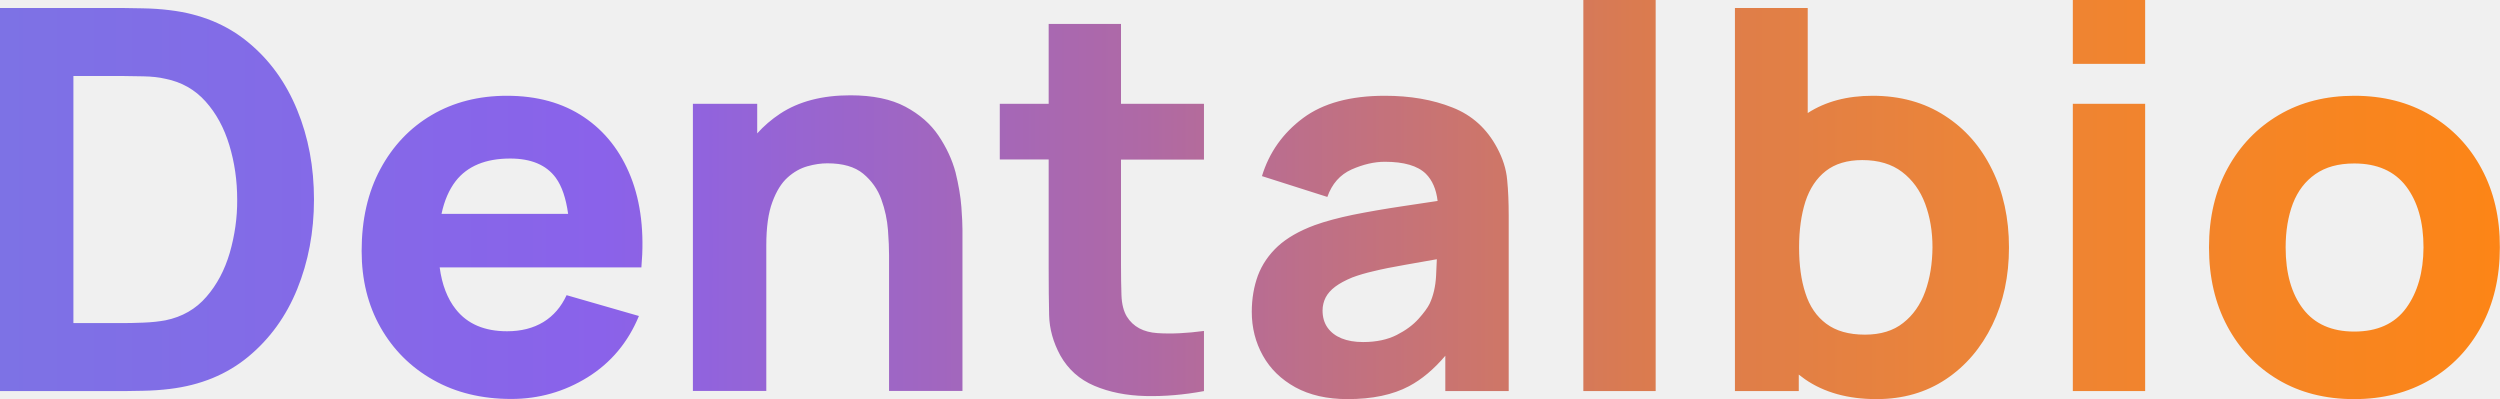
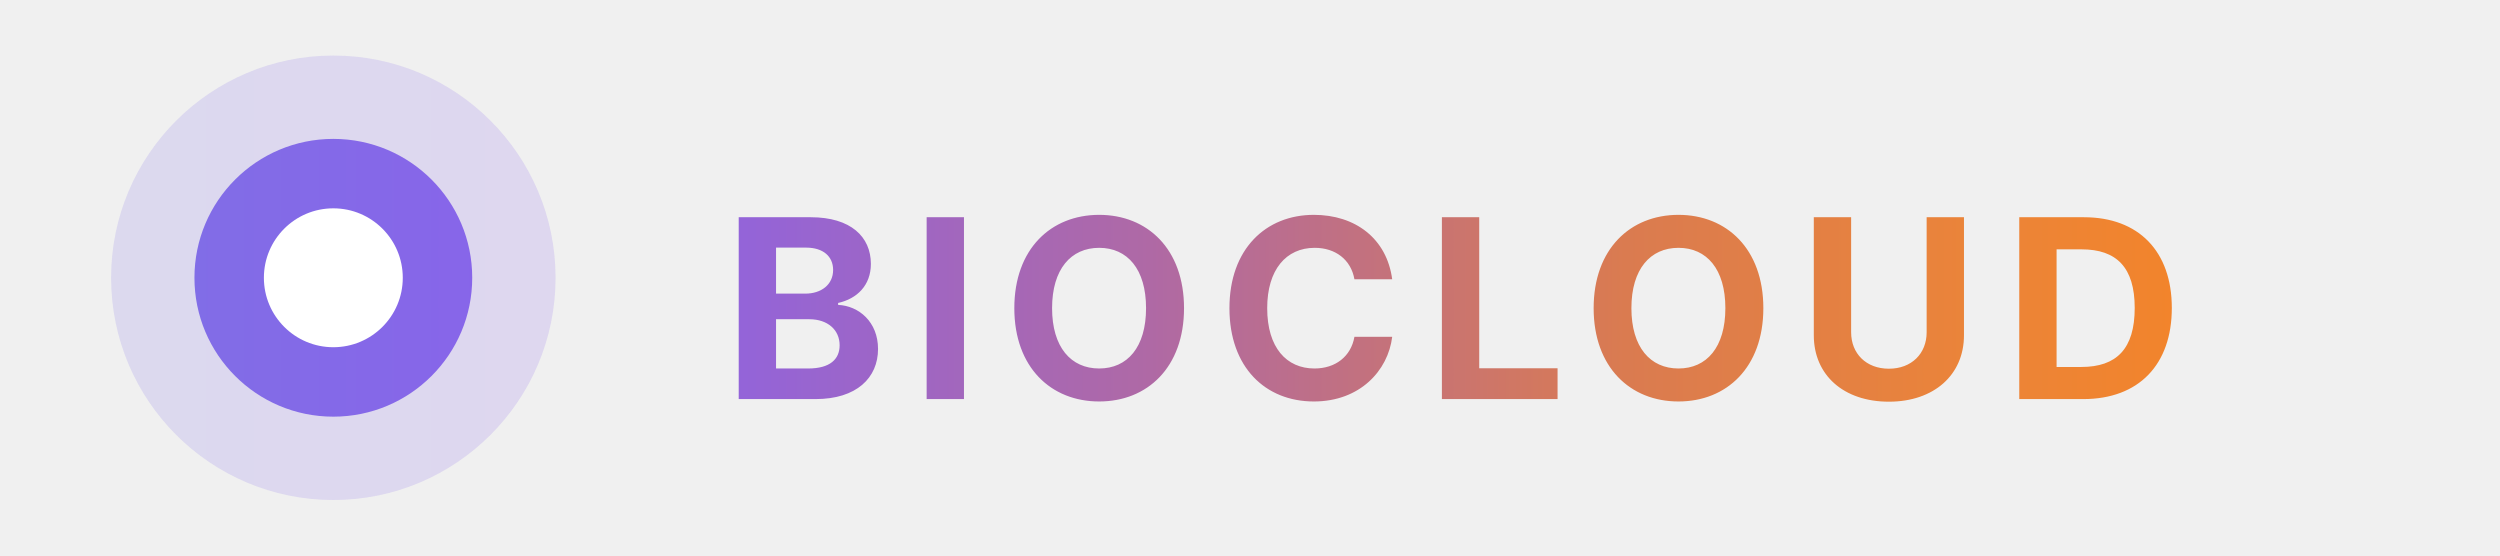
- <svg xmlns="http://www.w3.org/2000/svg" version="1.1" id="Layer_1" x="0px" y="0px" viewBox="0 0 1621.1 258.7" style="enable-background:new 0 0 1621.1 258.7;" xml:space="preserve" width="1621.1" height="258.7">
-   <style type="text/css">
- 	.st0{fill:url(#SVGID_1_);}
- </style>
-   <linearGradient id="SVGID_1_" gradientUnits="userSpaceOnUse" x1="0" y1="129.374" x2="1621.115" y2="129.374">
-     <stop offset="0" style="stop-color:#6586EC" />
-     <stop offset="0" style="stop-color:#7D72E5" />
-     <stop offset="0.241" style="stop-color:#8A62EA" />
-     <stop offset="0.458" style="stop-color:#AF69A5" />
-     <stop offset="0.654" style="stop-color:#DA7B50" />
-     <stop offset="0.785" style="stop-color:#EB8439" />
-     <stop offset="1" style="stop-color:#FD8516" />
-   </linearGradient>
-   <path class="st0" d="M160.9,27.4C147,15.9,130.1,9,110.1,6.6c-5.6-0.7-11.5-1.1-17.6-1.2c-6.1-0.1-10.1-0.2-12.1-0.2H0v248.4h80.4  c2,0,6-0.1,12.1-0.2c6.1-0.1,12-0.5,17.6-1.2c20-2.4,37-9.4,50.9-20.9c13.9-11.5,24.5-26.1,31.7-43.8c7.2-17.7,10.9-37.1,10.9-58.1  s-3.6-40.4-10.9-58.1C185.4,53.5,174.9,38.9,160.9,27.4z M149,163.9c-3.3,11.2-8.3,20.7-15.2,28.6c-6.8,7.9-15.7,13-26.5,15.2  c-4.3,0.8-9,1.3-14.3,1.5c-5.3,0.2-9.5,0.3-12.6,0.3H47.6V49.3h32.8c3.1,0,7.3,0.1,12.6,0.2c5.3,0.1,10.1,0.6,14.3,1.6  c10.5,2.1,19.1,7,26,14.7c6.9,7.7,12,17.1,15.4,28.3c3.4,11.2,5.1,22.9,5.1,35.4C153.9,141.2,152.2,152.7,149,163.9z M378.6,75.9  c-13.7-9.2-30.3-13.8-49.9-13.8c-18.4,0-34.7,4.2-48.8,12.5c-14.1,8.3-25.2,20-33.3,35.1c-8.1,15.1-12.1,32.8-12.1,53.1  c0,18.6,4.1,35.2,12.3,49.6c8.2,14.4,19.6,25.8,34.2,34c14.5,8.2,31.4,12.3,50.5,12.3c17.9,0,34.5-4.7,49.6-14.1  c15.1-9.4,26.2-22.7,33.2-39.7l-46.9-13.5c-3.5,7.6-8.5,13.4-15,17.4c-6.6,4-14.4,6-23.6,6c-14.6,0-25.7-4.7-33.2-14.2  c-5.5-6.9-9-16-10.5-27.2h84.4h23.8h22.6c2-22.5-0.3-42.1-6.9-58.8C402.4,98,392.3,85.1,378.6,75.9z M330.8,102.8  c13.7,0,23.5,4.2,29.6,12.5c4,5.5,6.6,13.3,8,23.4h-82.1c1.8-8.6,4.9-15.7,9.2-21.3C303.1,107.7,314.9,102.8,330.8,102.8z   M623.4,134.2c0.5,6.8,0.7,11.7,0.7,14.8v104.5h-47.6v-88c0-4.3-0.2-9.7-0.7-16.3c-0.5-6.6-1.9-13.3-4.3-19.9  c-2.4-6.7-6.4-12.2-11.8-16.7c-5.5-4.5-13.2-6.7-23.2-6.7c-4,0-8.3,0.6-12.9,1.9c-4.6,1.3-8.9,3.7-12.9,7.3c-4,3.6-7.3,8.9-9.9,16  c-2.6,7-3.9,16.3-3.9,27.9v94.5h-47.6V67.3h41.7v19.2c4.3-4.8,9.3-9.1,14.9-12.8c12-7.9,27.2-11.9,45.5-11.9  c14.6,0,26.5,2.5,35.7,7.4c9.2,4.9,16.4,11.2,21.5,18.8c5.1,7.6,8.8,15.5,11,23.7C621.6,119.9,622.9,127.4,623.4,134.2z M726.9,67.3  h53.8v36.2h-53.8v68.3c0,7.2,0.1,13.8,0.3,19.6c0.2,5.8,1.4,10.4,3.5,13.9c4.1,6.6,10.8,10.1,19.8,10.7c9.1,0.6,19.1,0.1,30.2-1.4  v39c-12.9,2.4-25.5,3.5-37.9,3.2c-12.4-0.3-23.4-2.5-33.1-6.6c-9.7-4.1-17.1-10.7-22.2-19.8c-4.6-8.5-7-17.2-7.2-26  c-0.2-8.8-0.3-18.8-0.3-29.9v-71.1h-31.7V67.3H680V15.5h46.9V67.3z M970.8,95.9c-6.6-12.4-16.2-21.2-29-26.2  c-12.8-5.1-27.4-7.6-43.8-7.6c-22.4,0-40.1,4.8-53.1,14.5c-13,9.7-21.9,22.2-26.6,37.6l42.4,13.5c3-8.5,8.2-14.4,15.7-17.8  c7.5-3.3,14.7-5,21.6-5c12.4,0,21.3,2.6,26.6,7.8c4.1,4.1,6.7,9.9,7.6,17.6c-7.9,1.2-15.5,2.3-22.6,3.4c-12.1,1.8-22.9,3.7-32.4,5.6  c-9.5,2-17.8,4.2-24.7,6.7c-10,3.7-18,8.3-23.9,13.7c-5.9,5.5-10.2,11.8-12.9,18.9c-2.6,7.1-4,15-4,23.6c0,10.3,2.4,19.8,7.2,28.4  c4.8,8.6,11.8,15.4,21,20.5c9.3,5.1,20.6,7.7,33.9,7.7c16.1,0,29.4-2.8,39.9-8.4c8.3-4.4,16.1-11,23.5-19.7v22.9h41.1V139.7  c0-8.5-0.3-16.2-1-23.1C976.7,109.7,974.5,102.8,970.8,95.9z M927,197c-1.3,2.6-3.7,5.9-7.2,9.8c-3.5,3.9-8.2,7.4-14.1,10.4  c-5.9,3-13.2,4.6-21.8,4.6c-5.4,0-10.1-0.8-14-2.4c-3.9-1.6-6.9-3.9-9.1-7c-2.1-3-3.2-6.7-3.2-11c0-3.1,0.7-5.9,2-8.5  c1.3-2.5,3.4-4.9,6.2-7c2.8-2.1,6.5-4.1,11.1-6c4-1.5,8.7-2.9,14-4.1c5.3-1.3,12.2-2.7,20.9-4.2c5.5-1,12.2-2.2,19.9-3.5  c-0.1,3.3-0.3,6.9-0.5,11C930.8,186,929.4,191.9,927,197z M1026.7,0h46.9v253.6h-46.9V0z M1260.9,74.9  c-13.2-8.5-28.8-12.8-46.6-12.8c-16.5,0-30.5,3.7-42.1,11.2V5.2H1125v248.4h41.4v-10.7c1.3,1,2.6,2,4,3  c12.4,8.6,27.9,12.9,46.4,12.9c17.1,0,32.1-4.3,45-12.9c12.9-8.6,22.9-20.4,30.1-35.2c7.2-14.8,10.8-31.6,10.8-50.2  c0-19-3.7-35.9-11-50.6C1284.4,95,1274.2,83.4,1260.9,74.9z M1248.4,189c-3.1,8.6-7.9,15.4-14.3,20.4c-6.4,5.1-14.7,7.6-24.8,7.6  c-10.5,0-18.8-2.4-25.1-7.1c-6.3-4.7-10.8-11.3-13.5-19.8c-2.8-8.5-4.1-18.4-4.1-29.7c0-11.3,1.4-21.2,4.1-29.7  c2.8-8.5,7.2-15.1,13.2-19.8c6-4.7,13.9-7.1,23.7-7.1c10.5,0,19.1,2.6,25.8,7.7c6.7,5.1,11.7,12,14.9,20.5c3.2,8.6,4.8,18,4.8,28.4  C1253,170.9,1251.5,180.4,1248.4,189z M1344.1,0h46.9v41.4h-46.9V0z M1344.1,67.3h46.9v186.3h-46.9V67.3z M1609.2,109.5  c-7.9-14.8-19-26.4-33.2-34.8c-14.2-8.4-30.7-12.6-49.4-12.6c-18.4,0-34.7,4.1-48.8,12.4c-14.1,8.3-25.2,19.8-33.3,34.6  c-8.1,14.8-12.1,31.9-12.1,51.3c0,19.2,3.9,36.2,11.8,51c7.9,14.8,18.9,26.4,33,34.8c14.1,8.4,30.6,12.6,49.3,12.6  c18.6,0,35-4.2,49.2-12.5c14.2-8.3,25.3-19.9,33.3-34.7c8-14.8,12-31.8,12-51.1C1621.1,141.2,1617.1,124.2,1609.2,109.5z   M1560.3,199.7c-7.4,10.2-18.7,15.3-33.7,15.3c-14.6,0-25.7-4.9-33.2-14.7c-7.5-9.8-11.3-23.1-11.3-39.8c0-10.8,1.6-20.3,4.7-28.5  c3.2-8.2,8-14.5,14.6-19.1c6.6-4.6,14.9-6.9,25.2-6.9c14.8,0,26,4.9,33.6,14.8c7.5,9.9,11.3,23.1,11.3,39.7  C1571.4,176.4,1567.7,189.5,1560.3,199.7z" />
+ <svg xmlns="http://www.w3.org/2000/svg" width="180" height="40" viewBox="0 0 180 40" fill="none">
+   <defs>
+     <linearGradient id="biocloud-gradient" x1="0" y1="20" x2="180" y2="20" gradientUnits="userSpaceOnUse">
+       <stop offset="0" stop-color="#7D72E5" />
+       <stop offset="0.24" stop-color="#8A62EA" />
+       <stop offset="0.46" stop-color="#AF69A5" />
+       <stop offset="0.65" stop-color="#DA7B50" />
+       <stop offset="0.79" stop-color="#EB8439" />
+       <stop offset="1" stop-color="#FD8516" />
+     </linearGradient>
+   </defs>
+   <circle cx="24" cy="20" r="16" fill="url(#biocloud-gradient)" opacity="0.18" />
+   <circle cx="24" cy="20" r="10" fill="url(#biocloud-gradient)" />
+   <circle cx="24" cy="20" r="5" fill="white" />
+   <text x="52" y="22" dominant-baseline="middle" font-family="system-ui, -apple-system, BlinkMacSystemFont, 'SF Pro Text', 'Segoe UI', sans-serif" font-weight="700" font-size="18" letter-spacing="0.09em" fill="url(#biocloud-gradient)">
+     BIOCLOUD
+   </text>
</svg>
